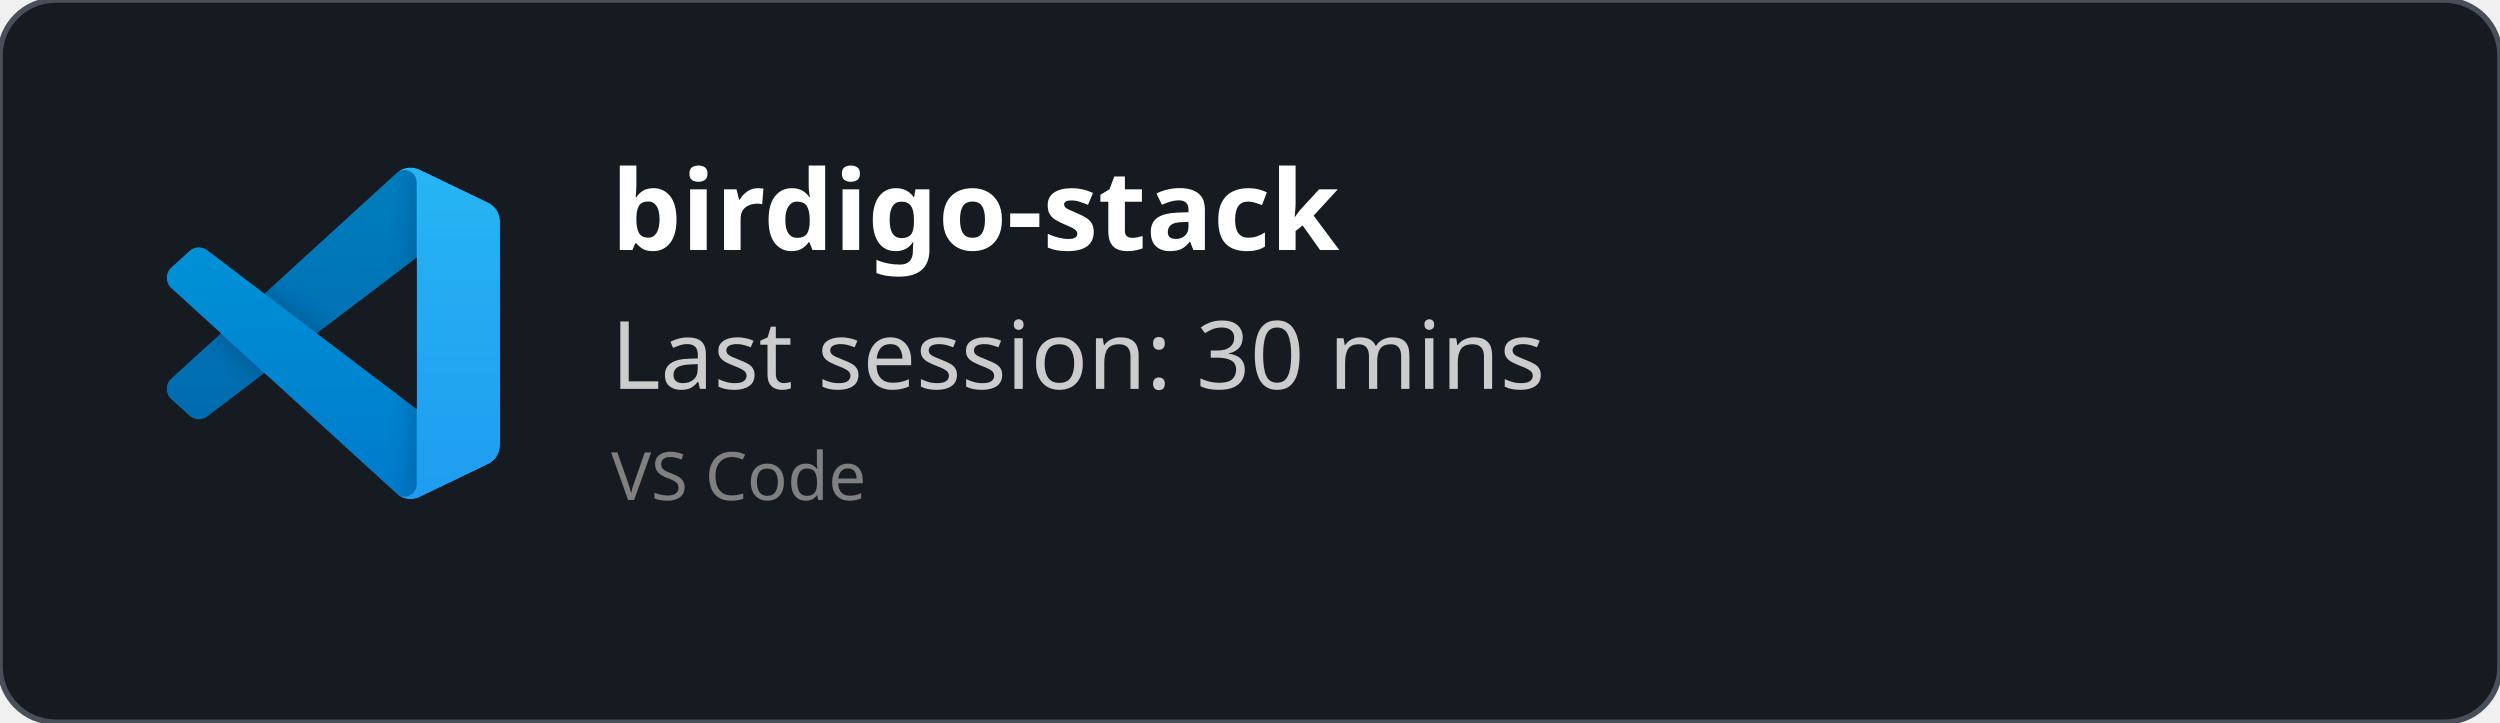
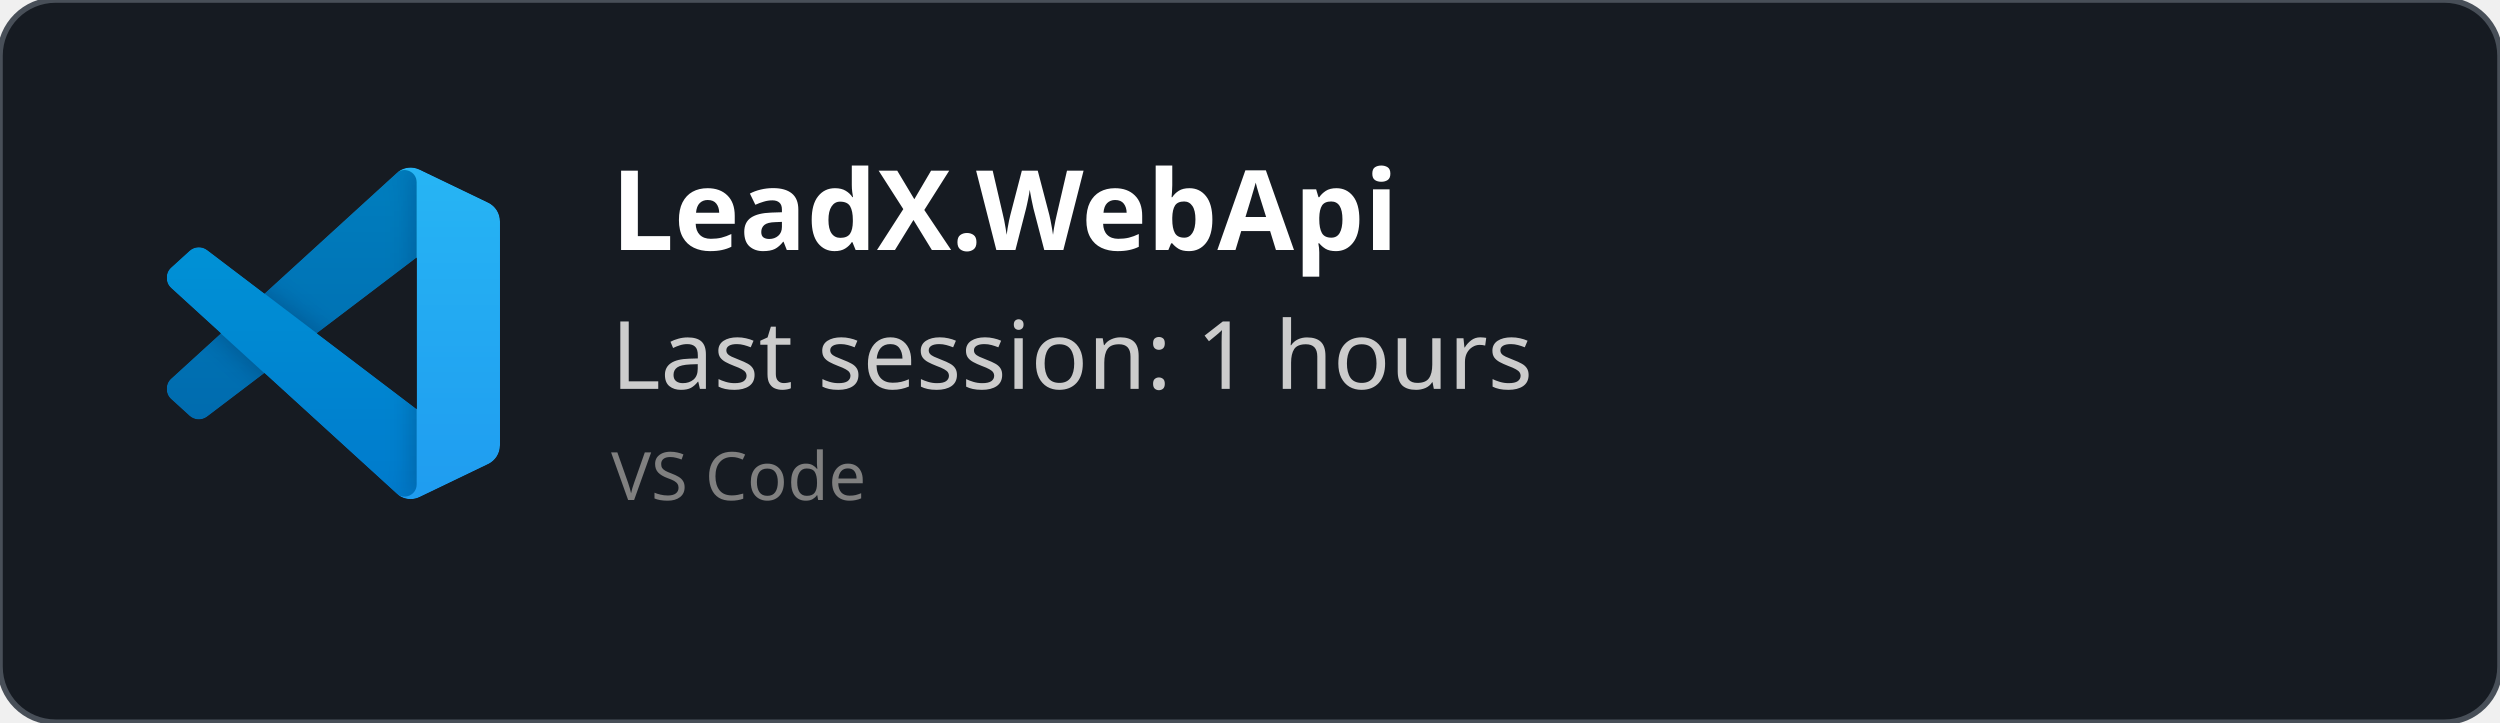
<svg xmlns="http://www.w3.org/2000/svg" width="450" height="130" viewBox="0 0 450 130" fill="none" role="img">
  <style>
    *{
        font-family: 'Segoe UI', Ubuntu, monospace
    }
    </style>
  <defs>
    <clipPath id="horizontalClip" x="20" y="20" width="500" height="200">
      <rect x="90" y="20" width="300" height="50" />
    </clipPath>
  </defs>
  <rect width="450" height="130" fill="rgba(22,27,34)" stroke="#484f58" stroke-width="1" fill-opacity="1" stroke-opacity="1" x="0" y="0" rx="10px" ry="10px">
    </rect>
  <svg width="60" height="60" x="30" y="30" viewBox="0 0 100 100" fill="none" id="vscode">
    <mask id="mask0" mask-type="alpha" maskUnits="userSpaceOnUse" x="0" y="0" width="100" height="100">
      <path fill-rule="evenodd" clip-rule="evenodd" d="M70.912 99.317C72.487 99.931 74.283 99.891 75.873 99.126L96.461 89.22C98.624 88.179 100 85.989 100 83.587V16.413C100 14.011 98.624 11.822 96.461 10.781L75.873 0.874C73.786 -0.13 71.345 0.116 69.513 1.447C69.252 1.637 69.003 1.849 68.769 2.083L29.355 38.041L12.187 25.01C10.589 23.797 8.354 23.896 6.869 25.246L1.363 30.255C-0.453 31.906 -0.455 34.763 1.359 36.417L16.247 50L1.359 63.583C-0.455 65.237 -0.453 68.094 1.363 69.745L6.869 74.754C8.354 76.104 10.589 76.204 12.187 74.99L29.355 61.959L68.769 97.917C69.392 98.541 70.125 99.01 70.912 99.317ZM75.015 27.299L45.109 50L75.015 72.701V27.299Z" fill="white" />
    </mask>
    <g mask="url(#mask0)">
      <path d="M96.461 10.796L75.857 0.876C73.472 -0.273 70.622 0.212 68.75 2.083L1.299 63.583C-0.516 65.237 -0.514 68.094 1.303 69.745L6.813 74.754C8.298 76.104 10.535 76.204 12.134 74.99L93.361 13.37C96.086 11.303 100 13.246 100 16.667V16.427C100 14.027 98.625 11.838 96.461 10.796Z" fill="#0065A9" />
      <g filter="url(#filter0_d)">
        <path d="M96.461 89.204L75.857 99.124C73.472 100.273 70.622 99.788 68.75 97.917L1.299 36.417C-0.516 34.763 -0.514 31.906 1.303 30.255L6.813 25.246C8.298 23.896 10.535 23.796 12.134 25.009L93.361 86.63C96.086 88.697 100 86.754 100 83.333V83.573C100 85.974 98.625 88.162 96.461 89.204Z" fill="#007ACC" />
      </g>
      <g filter="url(#filter1_d)">
        <path d="M75.858 99.126C73.472 100.274 70.622 99.788 68.75 97.917C71.056 100.223 75 98.59 75 95.328V4.672C75 1.41 71.056 -0.223 68.75 2.083C70.622 0.211 73.472 -0.274 75.858 0.874L96.459 10.781C98.623 11.822 100 14.011 100 16.413V83.587C100 85.989 98.623 88.179 96.459 89.22L75.858 99.126Z" fill="#1F9CF0" />
      </g>
      <g style="mix-blend-mode:overlay" opacity="0.25">
        <path fill-rule="evenodd" clip-rule="evenodd" d="M70.851 99.317C72.426 99.931 74.222 99.891 75.812 99.126L96.4 89.22C98.563 88.179 99.939 85.989 99.939 83.587V16.413C99.939 14.011 98.564 11.822 96.4 10.781L75.812 0.874C73.725 -0.13 71.284 0.116 69.453 1.447C69.191 1.637 68.942 1.849 68.708 2.083L29.294 38.041L12.126 25.01C10.528 23.796 8.293 23.896 6.809 25.246L1.302 30.255C-0.513 31.906 -0.515 34.763 1.298 36.417L16.186 50L1.298 63.583C-0.515 65.237 -0.513 68.094 1.302 69.745L6.809 74.754C8.293 76.104 10.528 76.204 12.126 74.99L29.294 61.959L68.708 97.917C69.332 98.54 70.064 99.01 70.851 99.317ZM74.954 27.299L45.048 50L74.954 72.701V27.299Z" fill="url(#paint0_linear)" />
      </g>
    </g>
    <defs>
      <filter id="filter0_d" x="-8.394" y="15.829" width="116.727" height="92.246" filterUnits="userSpaceOnUse" color-interpolation-filters="sRGB">
        <feFlood flood-opacity="0" result="BackgroundImageFix" />
        <feColorMatrix in="SourceAlpha" type="matrix" values="0 0 0 0 0 0 0 0 0 0 0 0 0 0 0 0 0 0 127 0" />
        <feOffset />
        <feGaussianBlur stdDeviation="4.167" />
        <feColorMatrix type="matrix" values="0 0 0 0 0 0 0 0 0 0 0 0 0 0 0 0 0 0 0.25 0" />
        <feBlend mode="overlay" in2="BackgroundImageFix" result="effect1_dropShadow" />
        <feBlend mode="normal" in="SourceGraphic" in2="effect1_dropShadow" result="shape" />
      </filter>
      <filter id="filter1_d" x="60.417" y="-8.076" width="47.917" height="116.151" filterUnits="userSpaceOnUse" color-interpolation-filters="sRGB">
        <feFlood flood-opacity="0" result="BackgroundImageFix" />
        <feColorMatrix in="SourceAlpha" type="matrix" values="0 0 0 0 0 0 0 0 0 0 0 0 0 0 0 0 0 0 127 0" />
        <feOffset />
        <feGaussianBlur stdDeviation="4.167" />
        <feColorMatrix type="matrix" values="0 0 0 0 0 0 0 0 0 0 0 0 0 0 0 0 0 0 0.25 0" />
        <feBlend mode="overlay" in2="BackgroundImageFix" result="effect1_dropShadow" />
        <feBlend mode="normal" in="SourceGraphic" in2="effect1_dropShadow" result="shape" />
      </filter>
      <linearGradient id="paint0_linear" x1="49.939" y1="0.258" x2="49.939" y2="99.742" gradientUnits="userSpaceOnUse">
        <stop stop-color="white" />
        <stop offset="1" stop-color="white" stop-opacity="0" />
      </linearGradient>
    </defs>
  </svg>
  <text x="110" y="45" font-size="20" clip-path="url(#horizontalClip)" font-weight="bold" font-family="Ubuntu" fill="white">
-     birdigo-stack
+     LeadX.WebApi
    </text>
  <text x="110" y="70" font-size="17px" font-family="Ubuntu" fill="#ccc">
-     Last session: 30 mins
+     Last session: 1 hours
    </text>
  <text x="110" y="90" font-size="12px" font-family="Ubuntu" fill="grey">
    VS Code
    </text>
</svg>
